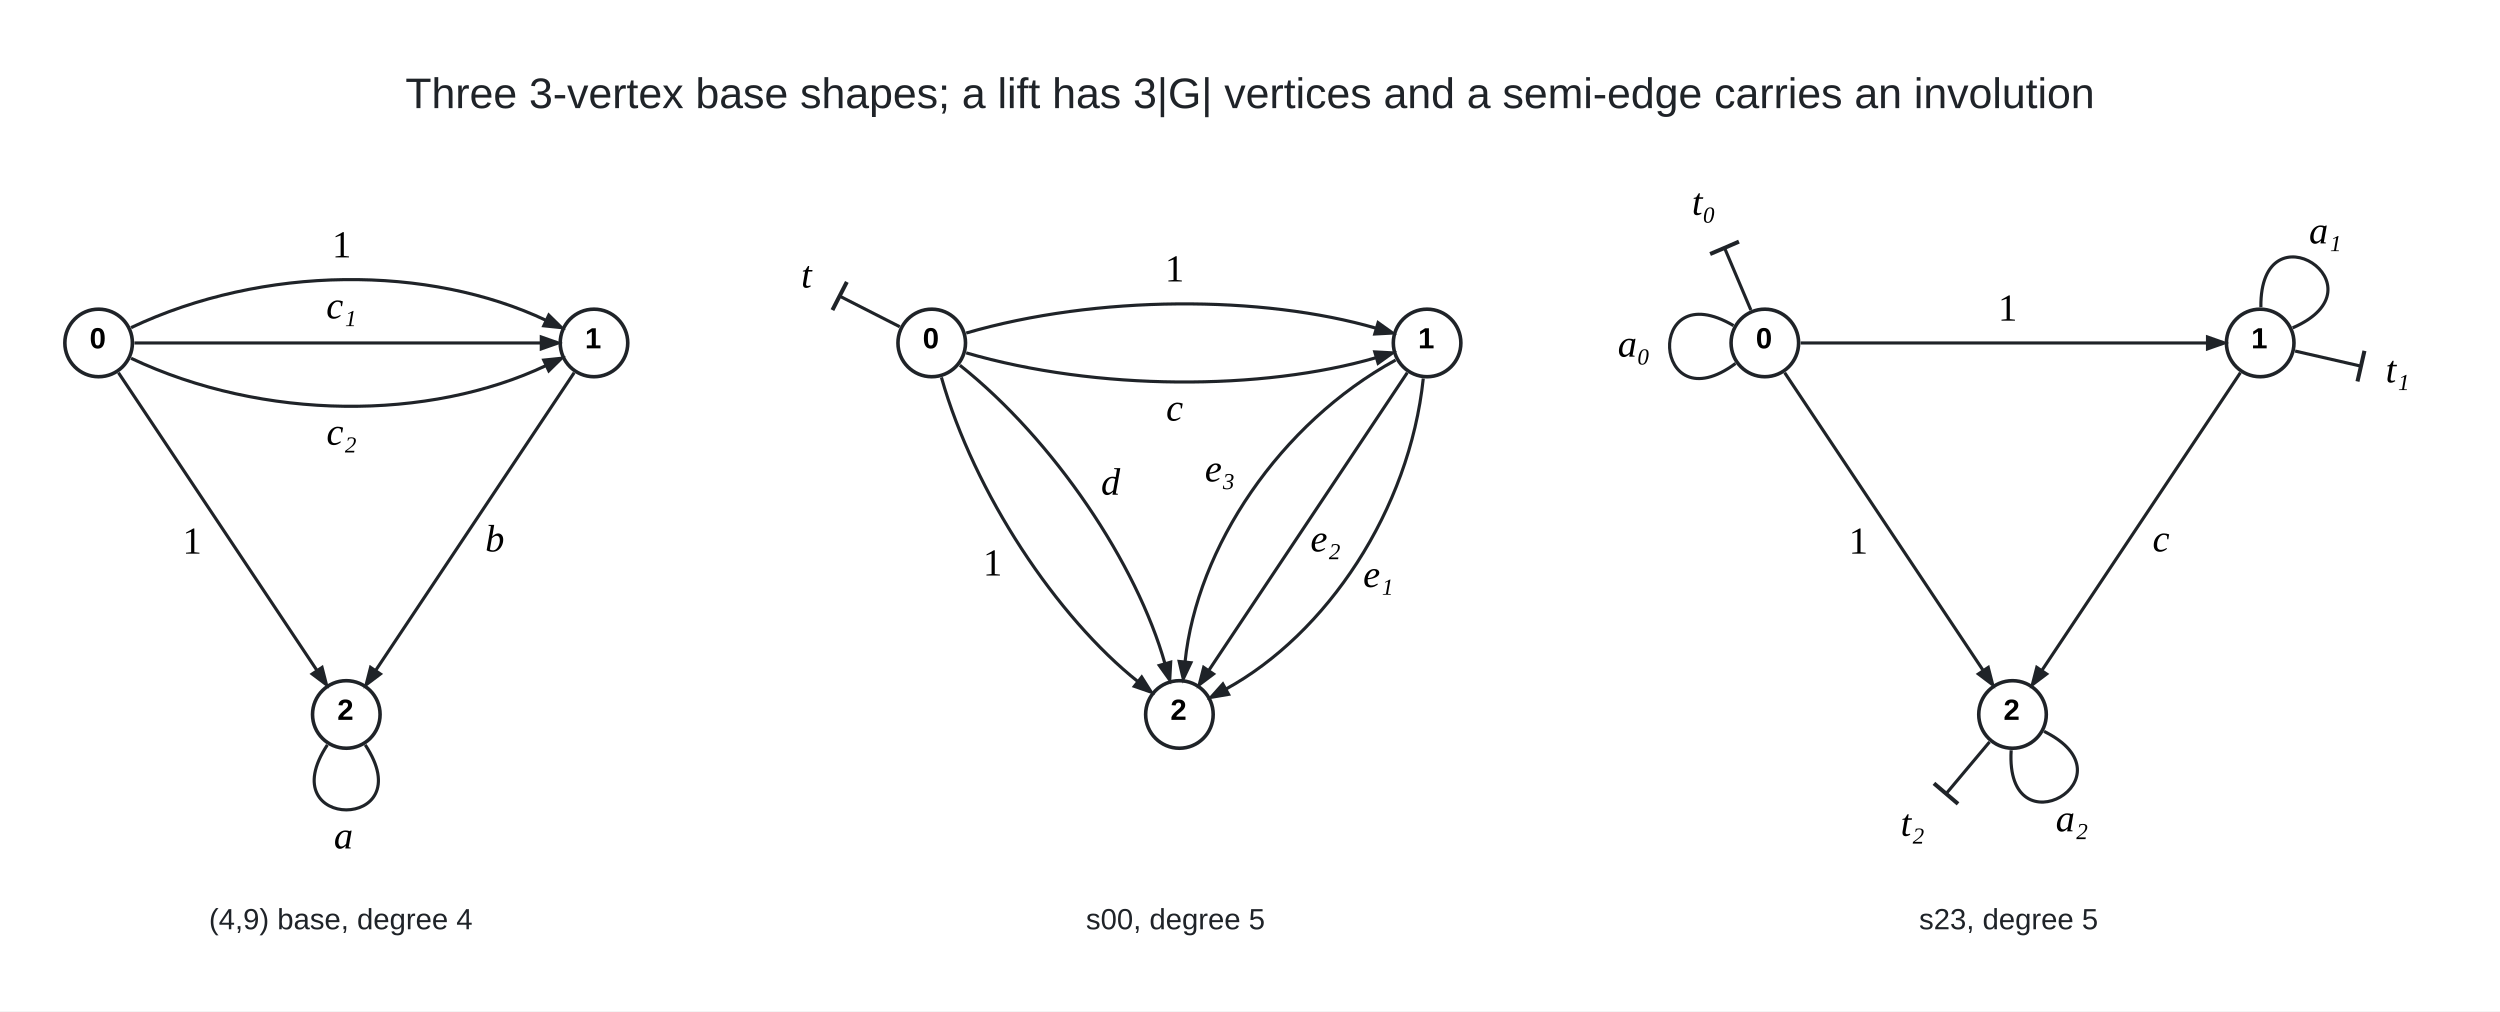
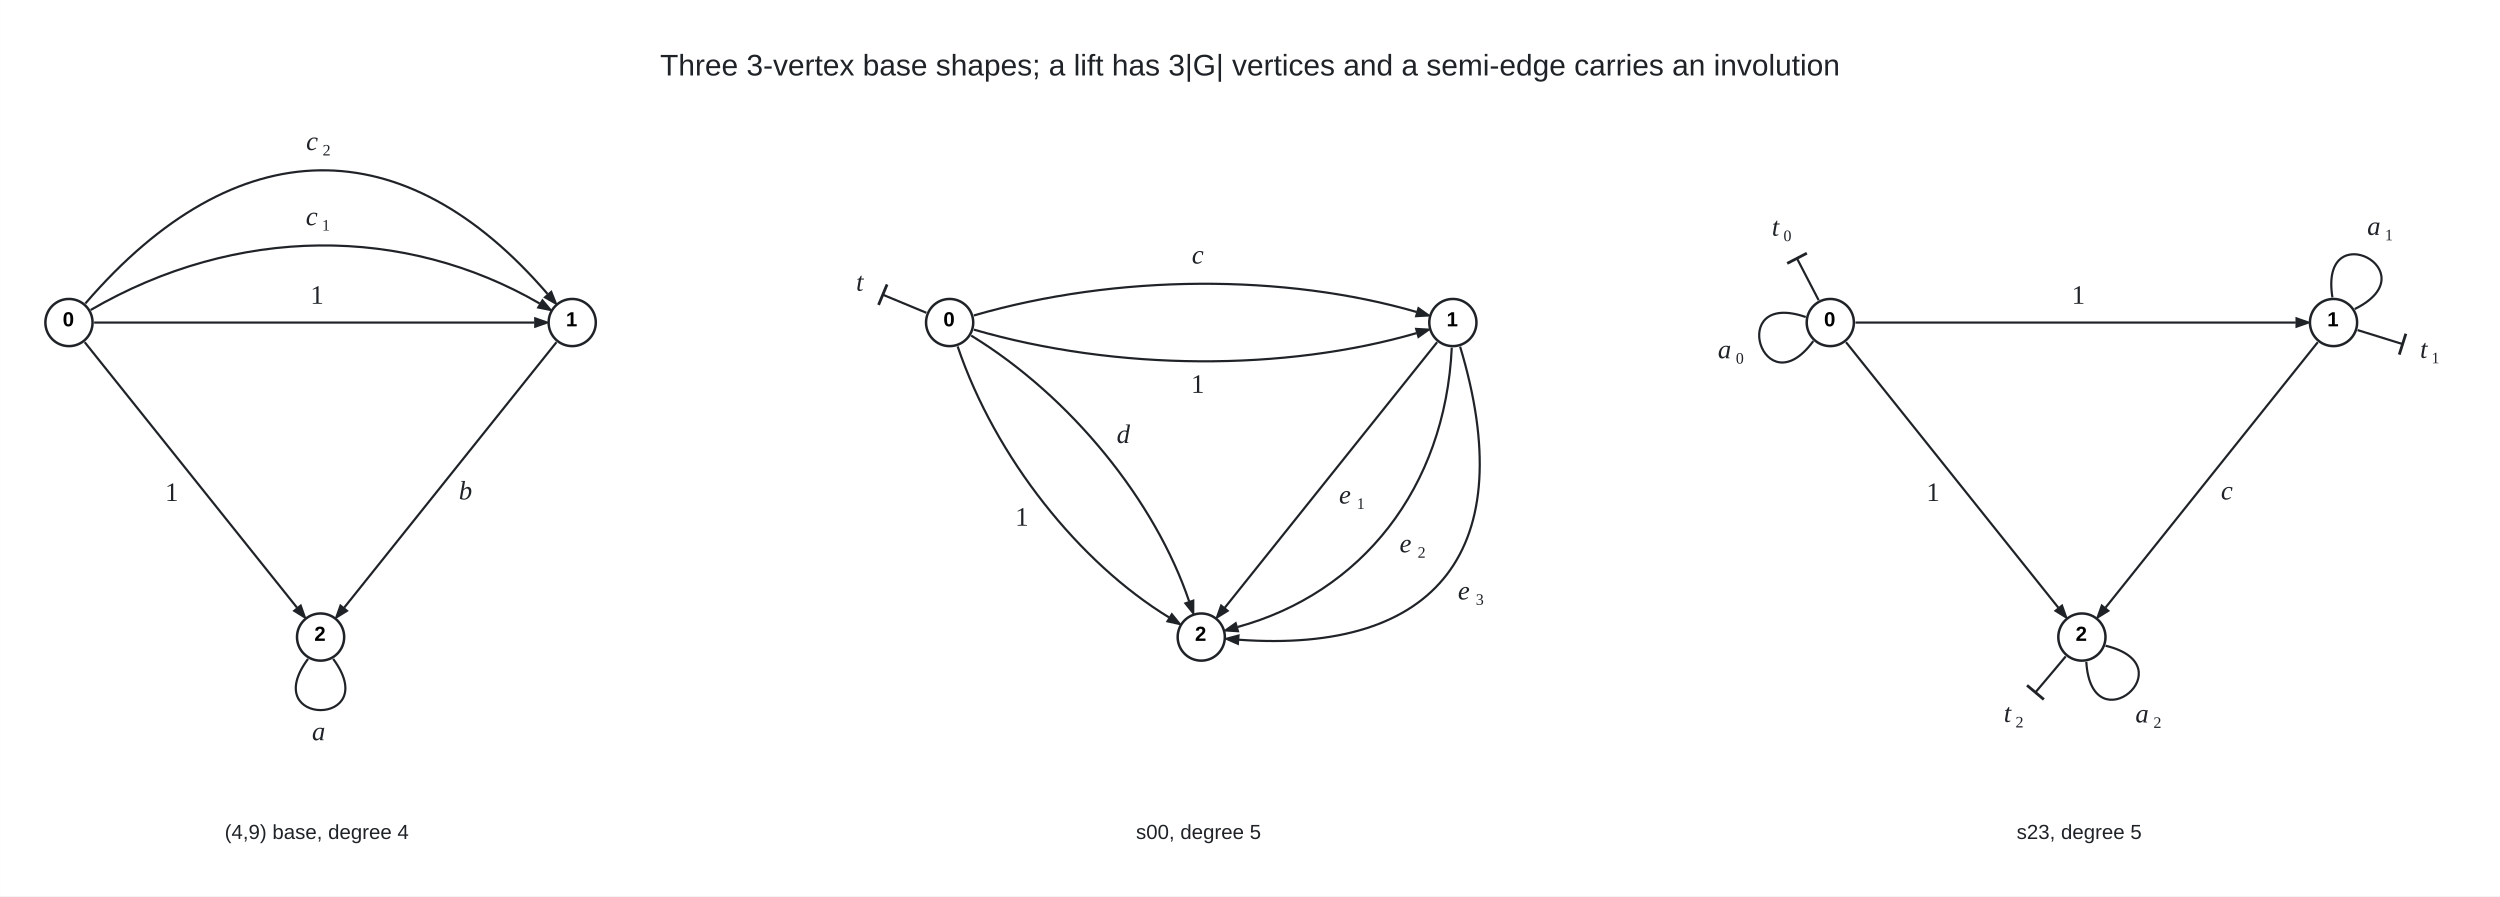
- <svg xmlns="http://www.w3.org/2000/svg" width="1110pt" height="449pt" viewBox="0.00 0.00 1110.30 449.10">
-   <g id="graph0" class="graph" transform="scale(1 1) rotate(0) translate(28.8 420.3)">
-     <polygon fill="white" stroke="transparent" points="-28.8,28.8 -28.8,-420.3 1081.5,-420.3 1081.5,28.8 -28.8,28.8" />
-     <text text-anchor="middle" x="526.35" y="-372.3" font-family="Arial" font-size="19.00" fill="#1f2328">Three 3-vertex base shapes; a lift has 3|G| vertices and a semi-edge carries an involution</text>
-     <text text-anchor="middle" x="526.35" y="-351.3" font-family="Arial" font-size="19.00" fill="#1f2328"> </text>
+ <svg xmlns="http://www.w3.org/2000/svg" width="1590pt" height="570pt" viewBox="0.00 0.00 1589.60 569.90">
+   <g id="graph0" class="graph" transform="scale(1 1) rotate(0) translate(28.8 541.1)">
+     <polygon fill="white" stroke="transparent" points="-28.8,28.8 -28.8,-541.1 1560.8,-541.1 1560.8,28.8 -28.8,28.8" />
+     <text text-anchor="middle" x="766" y="-493.1" font-family="Arial" font-size="19.00" fill="#1f2328">Three 3-vertex base shapes; a lift has 3|G| vertices and a semi-edge carries an involution</text>
+     <text text-anchor="middle" x="766" y="-472.1" font-family="Arial" font-size="19.00" fill="#1f2328"> </text>
+     <g id="edge1" class="edge">
+       <path fill="none" stroke="#1f2328" stroke-width="1.4" d="M31,-336C121.7,-336 228.3,-336 311,-336" />
+       <polygon fill="#1f2328" stroke="#1f2328" stroke-width="1.4" points="311.5,-338.63 319,-336 311.5,-333.38 311.5,-338.63" />
+     </g>
+     <g id="edge2" class="edge">
+       <path fill="none" stroke="#1f2328" stroke-width="1.4" d="M28.8,-344C121.7,-398 228.3,-398 314.3,-348.1" />
+       <polygon fill="#1f2328" stroke="#1f2328" stroke-width="1.4" points="316.09,-350.09 321.2,-344 313.41,-345.57 316.09,-350.09" />
+     </g>
+     <g id="edge3" class="edge">
+       <path fill="none" stroke="#1f2328" stroke-width="1.4" d="M25.4,-348.1C121.7,-460 228.3,-460 319.3,-354.2" />
+       <polygon fill="#1f2328" stroke="#1f2328" stroke-width="1.4" points="321.66,-355.48 324.6,-348.1 317.7,-352.04 321.66,-355.48" />
+     </g>
+     <g id="edge4" class="edge">
+       <path fill="none" stroke="#1f2328" stroke-width="1.4" d="M25,-323.5C68.3,-269.3 121.7,-202.7 160,-154.7" />
+       <polygon fill="#1f2328" stroke="#1f2328" stroke-width="1.4" points="162.34,-155.99 165,-148.5 158.25,-152.69 162.34,-155.99" />
+     </g>
+     <g id="edge5" class="edge">
+       <path fill="none" stroke="#1f2328" stroke-width="1.4" d="M325,-323.5C281.7,-269.3 228.3,-202.7 190,-154.7" />
+       <polygon fill="#1f2328" stroke="#1f2328" stroke-width="1.4" points="191.75,-152.69 185,-148.5 187.66,-155.99 191.75,-152.69" />
+     </g>
+     <g id="edge6" class="edge">
+       <path fill="none" stroke="#1f2328" stroke-width="1.4" d="M183,-122.1C215.2,-78.7 134.8,-78.7 167,-122.1" />
+     </g>
+     <g id="edge7" class="edge">
+       <path fill="none" stroke="#1f2328" stroke-width="1.4" d="M590.4,-331.5C681.7,-305 788.3,-305 872,-329.3" />
+       <polygon fill="#1f2328" stroke="#1f2328" stroke-width="1.4" points="871.67,-331.94 879.6,-331.5 873.13,-326.89 871.67,-331.94" />
+     </g>
+     <g id="edge8" class="edge">
+       <path fill="none" stroke="#1f2328" stroke-width="1.4" d="M590.4,-340.5C681.7,-367 788.3,-367 872,-342.7" />
+       <polygon fill="#1f2328" stroke="#1f2328" stroke-width="1.4" points="873.13,-345.11 879.6,-340.5 871.67,-340.06 873.13,-345.11" />
+     </g>
+     <g id="edge9" class="edge">
+       <path fill="none" stroke="#1f2328" stroke-width="1.4" d="M580.1,-320.8C604.1,-250 657.5,-183.3 714.5,-148.5" />
+       <polygon fill="#1f2328" stroke="#1f2328" stroke-width="1.4" points="716.3,-150.47 721.3,-144.3 713.54,-146.01 716.3,-150.47" />
+     </g>
+     <g id="edge10" class="edge">
+       <path fill="none" stroke="#1f2328" stroke-width="1.4" d="M588.7,-327.7C652.5,-288.7 705.9,-222 727.3,-158.7" />
+       <polygon fill="#1f2328" stroke="#1f2328" stroke-width="1.4" points="729.92,-159.15 729.9,-151.2 724.96,-157.43 729.92,-159.15" />
+     </g>
+     <g id="edge11" class="edge">
+       <path fill="none" stroke="#1f2328" stroke-width="1.4" d="M885,-323.5C841.7,-269.3 788.3,-202.7 750,-154.7" />
+       <polygon fill="#1f2328" stroke="#1f2328" stroke-width="1.4" points="751.75,-152.69 745,-148.5 747.66,-155.99 751.75,-152.69" />
+     </g>
+     <g id="edge12" class="edge">
+       <path fill="none" stroke="#1f2328" stroke-width="1.4" d="M894.3,-320C890.1,-230.6 836.7,-163.9 758.1,-142.4" />
+       <polygon fill="#1f2328" stroke="#1f2328" stroke-width="1.4" points="758.33,-139.74 750.4,-140.2 756.89,-144.78 758.33,-139.74" />
+     </g>
+     <g id="edge13" class="edge">
+       <path fill="none" stroke="#1f2328" stroke-width="1.4" d="M899.6,-320.7C938.5,-191.9 885.2,-125.2 758.9,-134.3" />
+       <polygon fill="#1f2328" stroke="#1f2328" stroke-width="1.4" points="758.28,-131.71 751,-134.9 758.68,-136.95 758.28,-131.71" />
+     </g>
+     <g id="edge14" class="edge">
+       <path fill="none" stroke="#1f2328" stroke-width="1.4" d="M560.2,-342.2C551,-346 541.8,-349.8 532.5,-353.7" />
+     </g>
+     <g id="edge15" class="edge">
+       <path fill="none" stroke="#1f2328" stroke-width="1.8" d="M529.8,-347.2C531.6,-351.5 533.4,-355.8 535.2,-360.2" />
+     </g>
+     <g id="edge16" class="edge">
+       <path fill="none" stroke="#1f2328" stroke-width="1.4" d="M1151,-336C1241.7,-336 1348.3,-336 1431,-336" />
+       <polygon fill="#1f2328" stroke="#1f2328" stroke-width="1.4" points="1431.5,-338.63 1439,-336 1431.5,-333.38 1431.5,-338.63" />
+     </g>
+     <g id="edge17" class="edge">
+       <path fill="none" stroke="#1f2328" stroke-width="1.4" d="M1145,-323.5C1188.3,-269.3 1241.7,-202.7 1280,-154.7" />
+       <polygon fill="#1f2328" stroke="#1f2328" stroke-width="1.4" points="1282.34,-155.99 1285,-148.5 1278.25,-152.69 1282.34,-155.99" />
+     </g>
+     <g id="edge18" class="edge">
+       <path fill="none" stroke="#1f2328" stroke-width="1.4" d="M1445,-323.5C1401.7,-269.3 1348.3,-202.7 1310,-154.7" />
+       <polygon fill="#1f2328" stroke="#1f2328" stroke-width="1.4" points="1311.75,-152.69 1305,-148.5 1307.66,-155.99 1311.75,-152.69" />
+     </g>
+     <g id="edge19" class="edge">
+       <path fill="none" stroke="#1f2328" stroke-width="1.4" d="M1124.2,-324.2C1092.3,-280.6 1068.3,-357.2 1119.4,-339.5" />
+     </g>
+     <g id="edge20" class="edge">
+       <path fill="none" stroke="#1f2328" stroke-width="1.4" d="M1454.3,-352C1445.7,-405.4 1517,-368.5 1468.5,-344.6" />
+     </g>
+     <g id="edge21" class="edge">
+       <path fill="none" stroke="#1f2328" stroke-width="1.4" d="M1310,-130.5C1362.6,-117.9 1301.1,-66.3 1297.8,-120.2" />
+     </g>
+     <g id="edge22" class="edge">
+       <path fill="none" stroke="#1f2328" stroke-width="1.4" d="M1127.6,-350.2C1123,-359.1 1118.4,-368 1113.8,-376.8" />
+     </g>
+     <g id="edge23" class="edge">
+       <path fill="none" stroke="#1f2328" stroke-width="1.8" d="M1107.6,-373.6C1111.8,-375.8 1115.9,-377.9 1120.1,-380.1" />
+     </g>
+     <g id="edge24" class="edge">
+       <path fill="none" stroke="#1f2328" stroke-width="1.4" d="M1470.3,-331.2C1479.8,-328.2 1489.4,-325.2 1498.9,-322.3" />
+     </g>
+     <g id="edge25" class="edge">
+       <path fill="none" stroke="#1f2328" stroke-width="1.8" d="M1501,-328.9C1499.6,-324.5 1498.2,-320 1496.8,-315.6" />
+     </g>
+     <g id="edge26" class="edge">
+       <path fill="none" stroke="#1f2328" stroke-width="1.4" d="M1284.7,-123.7C1278.3,-116.1 1271.9,-108.4 1265.4,-100.8" />
+     </g>
+     <g id="edge27" class="edge">
+       <path fill="none" stroke="#1f2328" stroke-width="1.8" d="M1270.8,-96.3C1267.2,-99.3 1263.6,-102.3 1260.1,-105.3" />
+     </g>
    <g id="node1" class="node">
-       <ellipse fill="none" stroke="#1f2328" stroke-width="1.6" cx="15" cy="-268" rx="15" ry="15" />
-       <text text-anchor="start" x="11" y="-265.6" font-family="Arial" font-weight="bold" font-size="13.00">0</text>
+       <ellipse fill="white" stroke="#1f2328" stroke-width="1.6" cx="15" cy="-336" rx="15" ry="15" />
+       <text text-anchor="start" x="11" y="-333.6" font-family="Arial" font-weight="bold" font-size="13.00">0</text>
    </g>
    <g id="node2" class="node">
-       <ellipse fill="none" stroke="#1f2328" stroke-width="1.6" cx="235" cy="-268" rx="15" ry="15" />
-       <text text-anchor="start" x="231" y="-265.6" font-family="Arial" font-weight="bold" font-size="13.00">1</text>
-     </g>
-     <g id="edge1" class="edge">
-       <path fill="none" stroke="#1f2328" stroke-width="1.4" d="M29.4,-274.8C88.3,-302.7 161.7,-302.7 213.8,-278" />
-       <polygon fill="#1f2328" stroke="#1f2328" stroke-width="1.4" points="214.93,-280.37 220.6,-274.8 212.7,-275.62 214.93,-280.37" />
-       <text text-anchor="start" x="118.7" y="-306" font-family="Times New Roman" font-size="17.00">1</text>
-     </g>
-     <g id="edge2" class="edge">
-       <path fill="none" stroke="#1f2328" stroke-width="1.4" d="M30.9,-268C88.3,-268 161.7,-268 211.6,-268" />
-       <polygon fill="#1f2328" stroke="#1f2328" stroke-width="1.4" points="211.6,-270.63 219.1,-268 211.6,-265.38 211.6,-270.63" />
-       <text text-anchor="start" x="116.1" y="-278.9" font-family="Times New Roman" font-style="italic" font-size="17.00">c₁</text>
-     </g>
-     <g id="edge3" class="edge">
-       <path fill="none" stroke="#1f2328" stroke-width="1.4" d="M29.4,-261.2C88.3,-233.3 161.7,-233.3 213.8,-258" />
-       <polygon fill="#1f2328" stroke="#1f2328" stroke-width="1.4" points="212.7,-260.38 220.6,-261.2 214.93,-255.63 212.7,-260.38" />
-       <text text-anchor="start" x="116.2" y="-222.8" font-family="Times New Roman" font-style="italic" font-size="17.00">c₂</text>
+       <ellipse fill="white" stroke="#1f2328" stroke-width="1.6" cx="335" cy="-336" rx="15" ry="15" />
+       <text text-anchor="start" x="331" y="-333.6" font-family="Arial" font-weight="bold" font-size="13.00">1</text>
    </g>
    <g id="node3" class="node">
-       <ellipse fill="none" stroke="#1f2328" stroke-width="1.6" cx="125" cy="-103" rx="15" ry="15" />
-       <text text-anchor="start" x="121" y="-100.6" font-family="Arial" font-weight="bold" font-size="13.00">2</text>
-     </g>
-     <g id="edge4" class="edge">
-       <path fill="none" stroke="#1f2328" stroke-width="1.4" d="M23.8,-254.8C51.7,-213 88.3,-158 112,-122.5" />
-       <polygon fill="#1f2328" stroke="#1f2328" stroke-width="1.4" points="114.22,-123.9 116.2,-116.2 109.86,-120.98 114.22,-123.9" />
-       <text text-anchor="start" x="52.3" y="-174.4" font-family="Times New Roman" font-size="17.00">1</text>
-     </g>
-     <g id="edge5" class="edge">
-       <path fill="none" stroke="#1f2328" stroke-width="1.4" d="M226.2,-254.8C198.3,-213 161.7,-158 138,-122.5" />
-       <polygon fill="#1f2328" stroke="#1f2328" stroke-width="1.4" points="140.14,-120.98 133.8,-116.2 135.78,-123.9 140.14,-120.98" />
-       <text text-anchor="start" x="186.7" y="-175.4" font-family="Times New Roman" font-style="italic" font-size="17.00">b</text>
-     </g>
-     <g id="edge6" class="edge">
-       <path fill="none" stroke="#1f2328" stroke-width="1.4" d="M133.4,-89.5C159,-51 91,-51 116.6,-89.5" />
-       <text text-anchor="start" x="119.5" y="-43.5" font-family="Times New Roman" font-style="italic" font-size="17.00">a</text>
+       <ellipse fill="white" stroke="#1f2328" stroke-width="1.6" cx="175" cy="-136" rx="15" ry="15" />
+       <text text-anchor="start" x="171" y="-133.6" font-family="Arial" font-weight="bold" font-size="13.00">2</text>
    </g>
    <g id="node4" class="node">
-       <text text-anchor="start" x="64" y="-7.6" font-family="Arial" font-size="13.00" fill="#1f2328">(4,9) base, degree 4</text>
+       <text text-anchor="start" x="168.5" y="-347.9" font-family="Times New Roman" font-size="17.00" fill="#1f2328">1</text>
    </g>
    <g id="node5" class="node">
-       <ellipse fill="none" stroke="#1f2328" stroke-width="1.6" cx="385" cy="-268" rx="15" ry="15" />
-       <text text-anchor="start" x="381" y="-265.6" font-family="Arial" font-weight="bold" font-size="13.00">0</text>
+       <text text-anchor="start" x="165.6" y="-397.9" font-family="Times New Roman" font-style="italic" font-size="17.00" fill="#1f2328">c</text>
+       <text text-anchor="start" x="175.6" y="-397.9" font-family="Times New Roman" font-size="17.00" fill="#1f2328">₁</text>
    </g>
    <g id="node6" class="node">
-       <ellipse fill="none" stroke="#1f2328" stroke-width="1.6" cx="605" cy="-268" rx="15" ry="15" />
-       <text text-anchor="start" x="601" y="-265.6" font-family="Arial" font-weight="bold" font-size="13.00">1</text>
-     </g>
-     <g id="edge7" class="edge">
-       <path fill="none" stroke="#1f2328" stroke-width="1.4" d="M400.3,-272.4C458.3,-289.3 531.7,-289.3 582.5,-274.5" />
-       <polygon fill="#1f2328" stroke="#1f2328" stroke-width="1.4" points="583.24,-277.02 589.7,-272.4 581.76,-271.98 583.24,-277.02" />
-       <text text-anchor="start" x="488.6" y="-295.3" font-family="Times New Roman" font-size="17.00">1</text>
-     </g>
-     <g id="edge8" class="edge">
-       <path fill="none" stroke="#1f2328" stroke-width="1.4" d="M400.3,-263.6C458.3,-246.7 531.7,-246.7 582.5,-261.5" />
-       <polygon fill="#1f2328" stroke="#1f2328" stroke-width="1.4" points="581.76,-264.02 589.7,-263.6 583.24,-258.98 581.76,-264.02" />
-       <text text-anchor="start" x="489.1" y="-233.5" font-family="Times New Roman" font-style="italic" font-size="17.00">c</text>
+       <text text-anchor="start" x="165.8" y="-445.7" font-family="Times New Roman" font-style="italic" font-size="17.00" fill="#1f2328">c</text>
+       <text text-anchor="start" x="175.8" y="-445.7" font-family="Times New Roman" font-size="17.00" fill="#1f2328">₂</text>
    </g>
    <g id="node7" class="node">
-       <ellipse fill="none" stroke="#1f2328" stroke-width="1.6" cx="495" cy="-103" rx="15" ry="15" />
-       <text text-anchor="start" x="491" y="-100.6" font-family="Arial" font-weight="bold" font-size="13.00">2</text>
-     </g>
-     <g id="edge9" class="edge">
-       <path fill="none" stroke="#1f2328" stroke-width="1.4" d="M397.5,-258.1C439.4,-224.8 476.1,-169.8 488.6,-125.5" />
-       <polygon fill="#1f2328" stroke="#1f2328" stroke-width="1.4" points="491.12,-126.24 490.7,-118.3 486.08,-124.76 491.12,-126.24" />
-       <text text-anchor="start" x="460.2" y="-200.6" font-family="Times New Roman" font-style="italic" font-size="17.00">d</text>
-     </g>
-     <g id="edge10" class="edge">
-       <path fill="none" stroke="#1f2328" stroke-width="1.4" d="M389.3,-252.7C403.9,-201.2 440.6,-146.2 476.7,-117.5" />
-       <polygon fill="#1f2328" stroke="#1f2328" stroke-width="1.4" points="478.25,-119.62 482.5,-112.9 474.99,-115.5 478.25,-119.62" />
-       <text text-anchor="start" x="407.8" y="-164.7" font-family="Times New Roman" font-size="17.00">1</text>
-     </g>
-     <g id="edge14" class="edge">
-       <path fill="none" stroke="#1f2328" stroke-width="1.4" d="M370.8,-275.2C361.9,-279.7 353,-284.3 344.1,-288.8" />
-     </g>
-     <g id="edge11" class="edge">
-       <path fill="none" stroke="#1f2328" stroke-width="1.4" d="M603.3,-252.2C597.2,-193.8 560.5,-138.8 515.5,-114.2" />
-       <polygon fill="#1f2328" stroke="#1f2328" stroke-width="1.4" points="516.83,-111.94 509,-110.6 514.29,-116.53 516.83,-111.94" />
-       <text text-anchor="start" x="576.6" y="-159.6" font-family="Times New Roman" font-style="italic" font-size="17.00">e₁</text>
-     </g>
-     <g id="edge12" class="edge">
-       <path fill="none" stroke="#1f2328" stroke-width="1.4" d="M596.2,-254.8C568.3,-213 531.7,-158 508,-122.5" />
-       <polygon fill="#1f2328" stroke="#1f2328" stroke-width="1.4" points="510.14,-120.98 503.8,-116.2 505.78,-123.9 510.14,-120.98" />
-       <text text-anchor="start" x="553.2" y="-175.4" font-family="Times New Roman" font-style="italic" font-size="17.00">e₂</text>
-     </g>
-     <g id="edge13" class="edge">
-       <path fill="none" stroke="#1f2328" stroke-width="1.4" d="M591,-260.4C539.5,-232.2 502.8,-177.2 497.5,-126.3" />
-       <polygon fill="#1f2328" stroke="#1f2328" stroke-width="1.4" points="500.11,-125.98 496.7,-118.8 494.89,-126.54 500.11,-125.98" />
-       <text text-anchor="start" x="506.3" y="-206.5" font-family="Times New Roman" font-style="italic" font-size="17.00">e₃</text>
-     </g>
-     <g id="edge15" class="edge">
-       <path fill="none" stroke="#1f2328" stroke-width="1.8" d="M340.9,-282.6C343,-286.7 345.1,-290.9 347.3,-295.1" />
+       <text text-anchor="start" x="76.1" y="-222.5" font-family="Times New Roman" font-size="17.00" fill="#1f2328">1</text>
+     </g>
+     <g id="node8" class="node">
+       <text text-anchor="start" x="262.9" y="-223.5" font-family="Times New Roman" font-style="italic" font-size="17.00" fill="#1f2328">b</text>
    </g>
    <g id="node11" class="node">
-       <text text-anchor="start" x="327" y="-292.6" font-family="Times New Roman" font-style="italic" font-size="17.00">t</text>
+       <text text-anchor="start" x="169.5" y="-70.4" font-family="Times New Roman" font-style="italic" font-size="17.00" fill="#1f2328">a</text>
    </g>
    <g id="node12" class="node">
-       <text text-anchor="start" x="453.5" y="-7.6" font-family="Arial" font-size="13.00" fill="#1f2328">s00, degree 5</text>
+       <polygon fill="white" stroke="transparent" stroke-width="1.6" points="244,-22 106,-22 106,0 244,0 244,-22" />
+       <text text-anchor="start" x="114" y="-7.6" font-family="Arial" font-size="13.00" fill="#1f2328">(4,9) base, degree 4</text>
    </g>
    <g id="node13" class="node">
-       <ellipse fill="none" stroke="#1f2328" stroke-width="1.6" cx="755" cy="-268" rx="15" ry="15" />
-       <text text-anchor="start" x="751" y="-265.6" font-family="Arial" font-weight="bold" font-size="13.00">0</text>
-     </g>
-     <g id="edge19" class="edge">
-       <path fill="none" stroke="#1f2328" stroke-width="1.4" d="M742,-258.9C704.9,-231.3 701.3,-299.2 741.1,-275.7" />
-       <text text-anchor="start" x="689.7" y="-261.9" font-family="Times New Roman" font-style="italic" font-size="17.00">a₀</text>
+       <ellipse fill="white" stroke="#1f2328" stroke-width="1.6" cx="575" cy="-336" rx="15" ry="15" />
+       <text text-anchor="start" x="571" y="-333.6" font-family="Arial" font-weight="bold" font-size="13.00">0</text>
    </g>
    <g id="node14" class="node">
-       <ellipse fill="none" stroke="#1f2328" stroke-width="1.6" cx="975" cy="-268" rx="15" ry="15" />
-       <text text-anchor="start" x="971" y="-265.6" font-family="Arial" font-weight="bold" font-size="13.00">1</text>
-     </g>
-     <g id="edge16" class="edge">
-       <path fill="none" stroke="#1f2328" stroke-width="1.4" d="M770.9,-268C828.3,-268 901.7,-268 951.6,-268" />
-       <polygon fill="#1f2328" stroke="#1f2328" stroke-width="1.4" points="951.6,-270.63 959.1,-268 951.6,-265.38 951.6,-270.63" />
-       <text text-anchor="start" x="858.6" y="-277.9" font-family="Times New Roman" font-size="17.00">1</text>
+       <ellipse fill="white" stroke="#1f2328" stroke-width="1.6" cx="895" cy="-336" rx="15" ry="15" />
+       <text text-anchor="start" x="891" y="-333.6" font-family="Arial" font-weight="bold" font-size="13.00">1</text>
    </g>
    <g id="node15" class="node">
-       <ellipse fill="none" stroke="#1f2328" stroke-width="1.6" cx="865" cy="-103" rx="15" ry="15" />
-       <text text-anchor="start" x="861" y="-100.6" font-family="Arial" font-weight="bold" font-size="13.00">2</text>
-     </g>
-     <g id="edge17" class="edge">
-       <path fill="none" stroke="#1f2328" stroke-width="1.4" d="M763.8,-254.8C791.7,-213 828.3,-158 852,-122.5" />
-       <polygon fill="#1f2328" stroke="#1f2328" stroke-width="1.4" points="854.22,-123.9 856.2,-116.2 849.86,-120.98 854.22,-123.9" />
-       <text text-anchor="start" x="792.3" y="-174.4" font-family="Times New Roman" font-size="17.00">1</text>
-     </g>
-     <g id="edge22" class="edge">
-       <path fill="none" stroke="#1f2328" stroke-width="1.4" d="M748.8,-282.6C744.9,-291.8 741,-301 737.1,-310.2" />
-     </g>
-     <g id="edge20" class="edge">
-       <path fill="none" stroke="#1f2328" stroke-width="1.4" d="M975.3,-283.9C974.8,-330.1 1031.8,-293.1 989.4,-274.7" />
-       <text text-anchor="start" x="996.7" y="-312.2" font-family="Times New Roman" font-style="italic" font-size="17.00">a₁</text>
-     </g>
-     <g id="edge18" class="edge">
-       <path fill="none" stroke="#1f2328" stroke-width="1.4" d="M966.2,-254.8C938.3,-213 901.7,-158 878,-122.5" />
-       <polygon fill="#1f2328" stroke="#1f2328" stroke-width="1.4" points="880.14,-120.98 873.8,-116.2 875.78,-123.9 880.14,-120.98" />
-       <text text-anchor="start" x="927.2" y="-175.4" font-family="Times New Roman" font-style="italic" font-size="17.00">c</text>
-     </g>
-     <g id="edge24" class="edge">
-       <path fill="none" stroke="#1f2328" stroke-width="1.4" d="M990.5,-264.4C1000.2,-262.2 1010,-259.9 1019.7,-257.7" />
-     </g>
-     <g id="edge21" class="edge">
-       <path fill="none" stroke="#1f2328" stroke-width="1.4" d="M879,-95.5C920.4,-75 861.6,-41 864.4,-87.1" />
-       <text text-anchor="start" x="884.2" y="-51.1" font-family="Times New Roman" font-style="italic" font-size="17.00">a₂</text>
-     </g>
-     <g id="edge26" class="edge">
-       <path fill="none" stroke="#1f2328" stroke-width="1.4" d="M854.8,-90.8C848.4,-83.1 841.9,-75.5 835.5,-67.8" />
-     </g>
-     <g id="edge23" class="edge">
-       <path fill="none" stroke="#1f2328" stroke-width="1.8" d="M730.7,-307.5C735,-309.3 739.2,-311.1 743.5,-313" />
+       <ellipse fill="white" stroke="#1f2328" stroke-width="1.6" cx="735" cy="-136" rx="15" ry="15" />
+       <text text-anchor="start" x="731" y="-133.6" font-family="Arial" font-weight="bold" font-size="13.00">2</text>
+     </g>
+     <g id="node16" class="node">
+       <text text-anchor="start" x="728.5" y="-291.3" font-family="Times New Roman" font-size="17.00" fill="#1f2328">1</text>
+     </g>
+     <g id="node17" class="node">
+       <text text-anchor="start" x="729" y="-373.5" font-family="Times New Roman" font-style="italic" font-size="17.00" fill="#1f2328">c</text>
+     </g>
+     <g id="node18" class="node">
+       <text text-anchor="start" x="616.7" y="-206.8" font-family="Times New Roman" font-size="17.00" fill="#1f2328">1</text>
    </g>
    <g id="node19" class="node">
-       <text text-anchor="start" x="722.6" y="-324.9" font-family="Times New Roman" font-style="italic" font-size="17.00">t₀</text>
-     </g>
-     <g id="edge25" class="edge">
-       <path fill="none" stroke="#1f2328" stroke-width="1.8" d="M1021.3,-264.5C1020.3,-260 1019.2,-255.4 1018.2,-250.9" />
-     </g>
-     <g id="node23" class="node">
-       <text text-anchor="start" x="1030.7" y="-250.5" font-family="Times New Roman" font-style="italic" font-size="17.00">t₁</text>
-     </g>
-     <g id="edge27" class="edge">
-       <path fill="none" stroke="#1f2328" stroke-width="1.8" d="M840.8,-63.3C837.3,-66.3 833.7,-69.3 830.1,-72.4" />
+       <text text-anchor="start" x="681.2" y="-259.4" font-family="Times New Roman" font-style="italic" font-size="17.00" fill="#1f2328">d</text>
+     </g>
+     <g id="node20" class="node">
+       <text text-anchor="start" x="822.6" y="-220.9" font-family="Times New Roman" font-style="italic" font-size="17.00" fill="#1f2328">e</text>
+       <text text-anchor="start" x="833.6" y="-220.9" font-family="Times New Roman" font-size="17.00" fill="#1f2328">₁</text>
+     </g>
+     <g id="node21" class="node">
+       <text text-anchor="start" x="861.1" y="-189.9" font-family="Times New Roman" font-style="italic" font-size="17.00" fill="#1f2328">e</text>
+       <text text-anchor="start" x="872.1" y="-189.9" font-family="Times New Roman" font-size="17.00" fill="#1f2328">₂</text>
+     </g>
+     <g id="node22" class="node">
+       <text text-anchor="start" x="898.2" y="-159.9" font-family="Times New Roman" font-style="italic" font-size="17.00" fill="#1f2328">e</text>
+       <text text-anchor="start" x="909.2" y="-159.9" font-family="Times New Roman" font-size="17.00" fill="#1f2328">₃</text>
    </g>
    <g id="node27" class="node">
-       <text text-anchor="start" x="815.3" y="-49.1" font-family="Times New Roman" font-style="italic" font-size="17.00">t₂</text>
+       <text text-anchor="start" x="515.5" y="-356.2" font-family="Times New Roman" font-style="italic" font-size="17.00" fill="#1f2328">t</text>
    </g>
    <g id="node28" class="node">
-       <text text-anchor="start" x="823.5" y="-7.6" font-family="Arial" font-size="13.00" fill="#1f2328">s23, degree 5</text>
+       <polygon fill="white" stroke="transparent" stroke-width="1.6" points="784.5,-22 685.5,-22 685.5,0 784.5,0 784.5,-22" />
+       <text text-anchor="start" x="693.5" y="-7.6" font-family="Arial" font-size="13.00" fill="#1f2328">s00, degree 5</text>
+     </g>
+     <g id="node29" class="node">
+       <ellipse fill="white" stroke="#1f2328" stroke-width="1.6" cx="1135" cy="-336" rx="15" ry="15" />
+       <text text-anchor="start" x="1131" y="-333.6" font-family="Arial" font-weight="bold" font-size="13.00">0</text>
+     </g>
+     <g id="node30" class="node">
+       <ellipse fill="white" stroke="#1f2328" stroke-width="1.6" cx="1455" cy="-336" rx="15" ry="15" />
+       <text text-anchor="start" x="1451" y="-333.6" font-family="Arial" font-weight="bold" font-size="13.00">1</text>
+     </g>
+     <g id="node31" class="node">
+       <ellipse fill="white" stroke="#1f2328" stroke-width="1.6" cx="1295" cy="-136" rx="15" ry="15" />
+       <text text-anchor="start" x="1291" y="-133.6" font-family="Arial" font-weight="bold" font-size="13.00">2</text>
+     </g>
+     <g id="node32" class="node">
+       <text text-anchor="start" x="1288.5" y="-347.9" font-family="Times New Roman" font-size="17.00" fill="#1f2328">1</text>
+     </g>
+     <g id="node33" class="node">
+       <text text-anchor="start" x="1196.1" y="-222.5" font-family="Times New Roman" font-size="17.00" fill="#1f2328">1</text>
+     </g>
+     <g id="node34" class="node">
+       <text text-anchor="start" x="1383.4" y="-223.5" font-family="Times New Roman" font-style="italic" font-size="17.00" fill="#1f2328">c</text>
+     </g>
+     <g id="node37" class="node">
+       <text text-anchor="start" x="1063.5" y="-313.3" font-family="Times New Roman" font-style="italic" font-size="17.00" fill="#1f2328">a</text>
+       <text text-anchor="start" x="1074.5" y="-313.3" font-family="Times New Roman" font-size="17.00" fill="#1f2328">₀</text>
+     </g>
+     <g id="node40" class="node">
+       <text text-anchor="start" x="1476.4" y="-391.7" font-family="Times New Roman" font-style="italic" font-size="17.00" fill="#1f2328">a</text>
+       <text text-anchor="start" x="1487.4" y="-391.7" font-family="Times New Roman" font-size="17.00" fill="#1f2328">₁</text>
+     </g>
+     <g id="node43" class="node">
+       <text text-anchor="start" x="1329" y="-81.7" font-family="Times New Roman" font-style="italic" font-size="17.00" fill="#1f2328">a</text>
+       <text text-anchor="start" x="1340" y="-81.7" font-family="Times New Roman" font-size="17.00" fill="#1f2328">₂</text>
+     </g>
+     <g id="node48" class="node">
+       <text text-anchor="start" x="1097.8" y="-391.2" font-family="Times New Roman" font-style="italic" font-size="17.00" fill="#1f2328">t</text>
+       <text text-anchor="start" x="1104.8" y="-391.2" font-family="Times New Roman" font-size="17.00" fill="#1f2328">₀</text>
+     </g>
+     <g id="node53" class="node">
+       <text text-anchor="start" x="1510" y="-313.5" font-family="Times New Roman" font-style="italic" font-size="17.00" fill="#1f2328">t</text>
+       <text text-anchor="start" x="1517" y="-313.5" font-family="Times New Roman" font-size="17.00" fill="#1f2328">₁</text>
+     </g>
+     <g id="node58" class="node">
+       <text text-anchor="start" x="1245.3" y="-82" font-family="Times New Roman" font-style="italic" font-size="17.00" fill="#1f2328">t</text>
+       <text text-anchor="start" x="1252.3" y="-82" font-family="Times New Roman" font-size="17.00" fill="#1f2328">₂</text>
+     </g>
+     <g id="node59" class="node">
+       <polygon fill="white" stroke="transparent" stroke-width="1.6" points="1344.5,-22 1245.5,-22 1245.5,0 1344.5,0 1344.5,-22" />
+       <text text-anchor="start" x="1253.5" y="-7.6" font-family="Arial" font-size="13.00" fill="#1f2328">s23, degree 5</text>
    </g>
  </g>
</svg>
